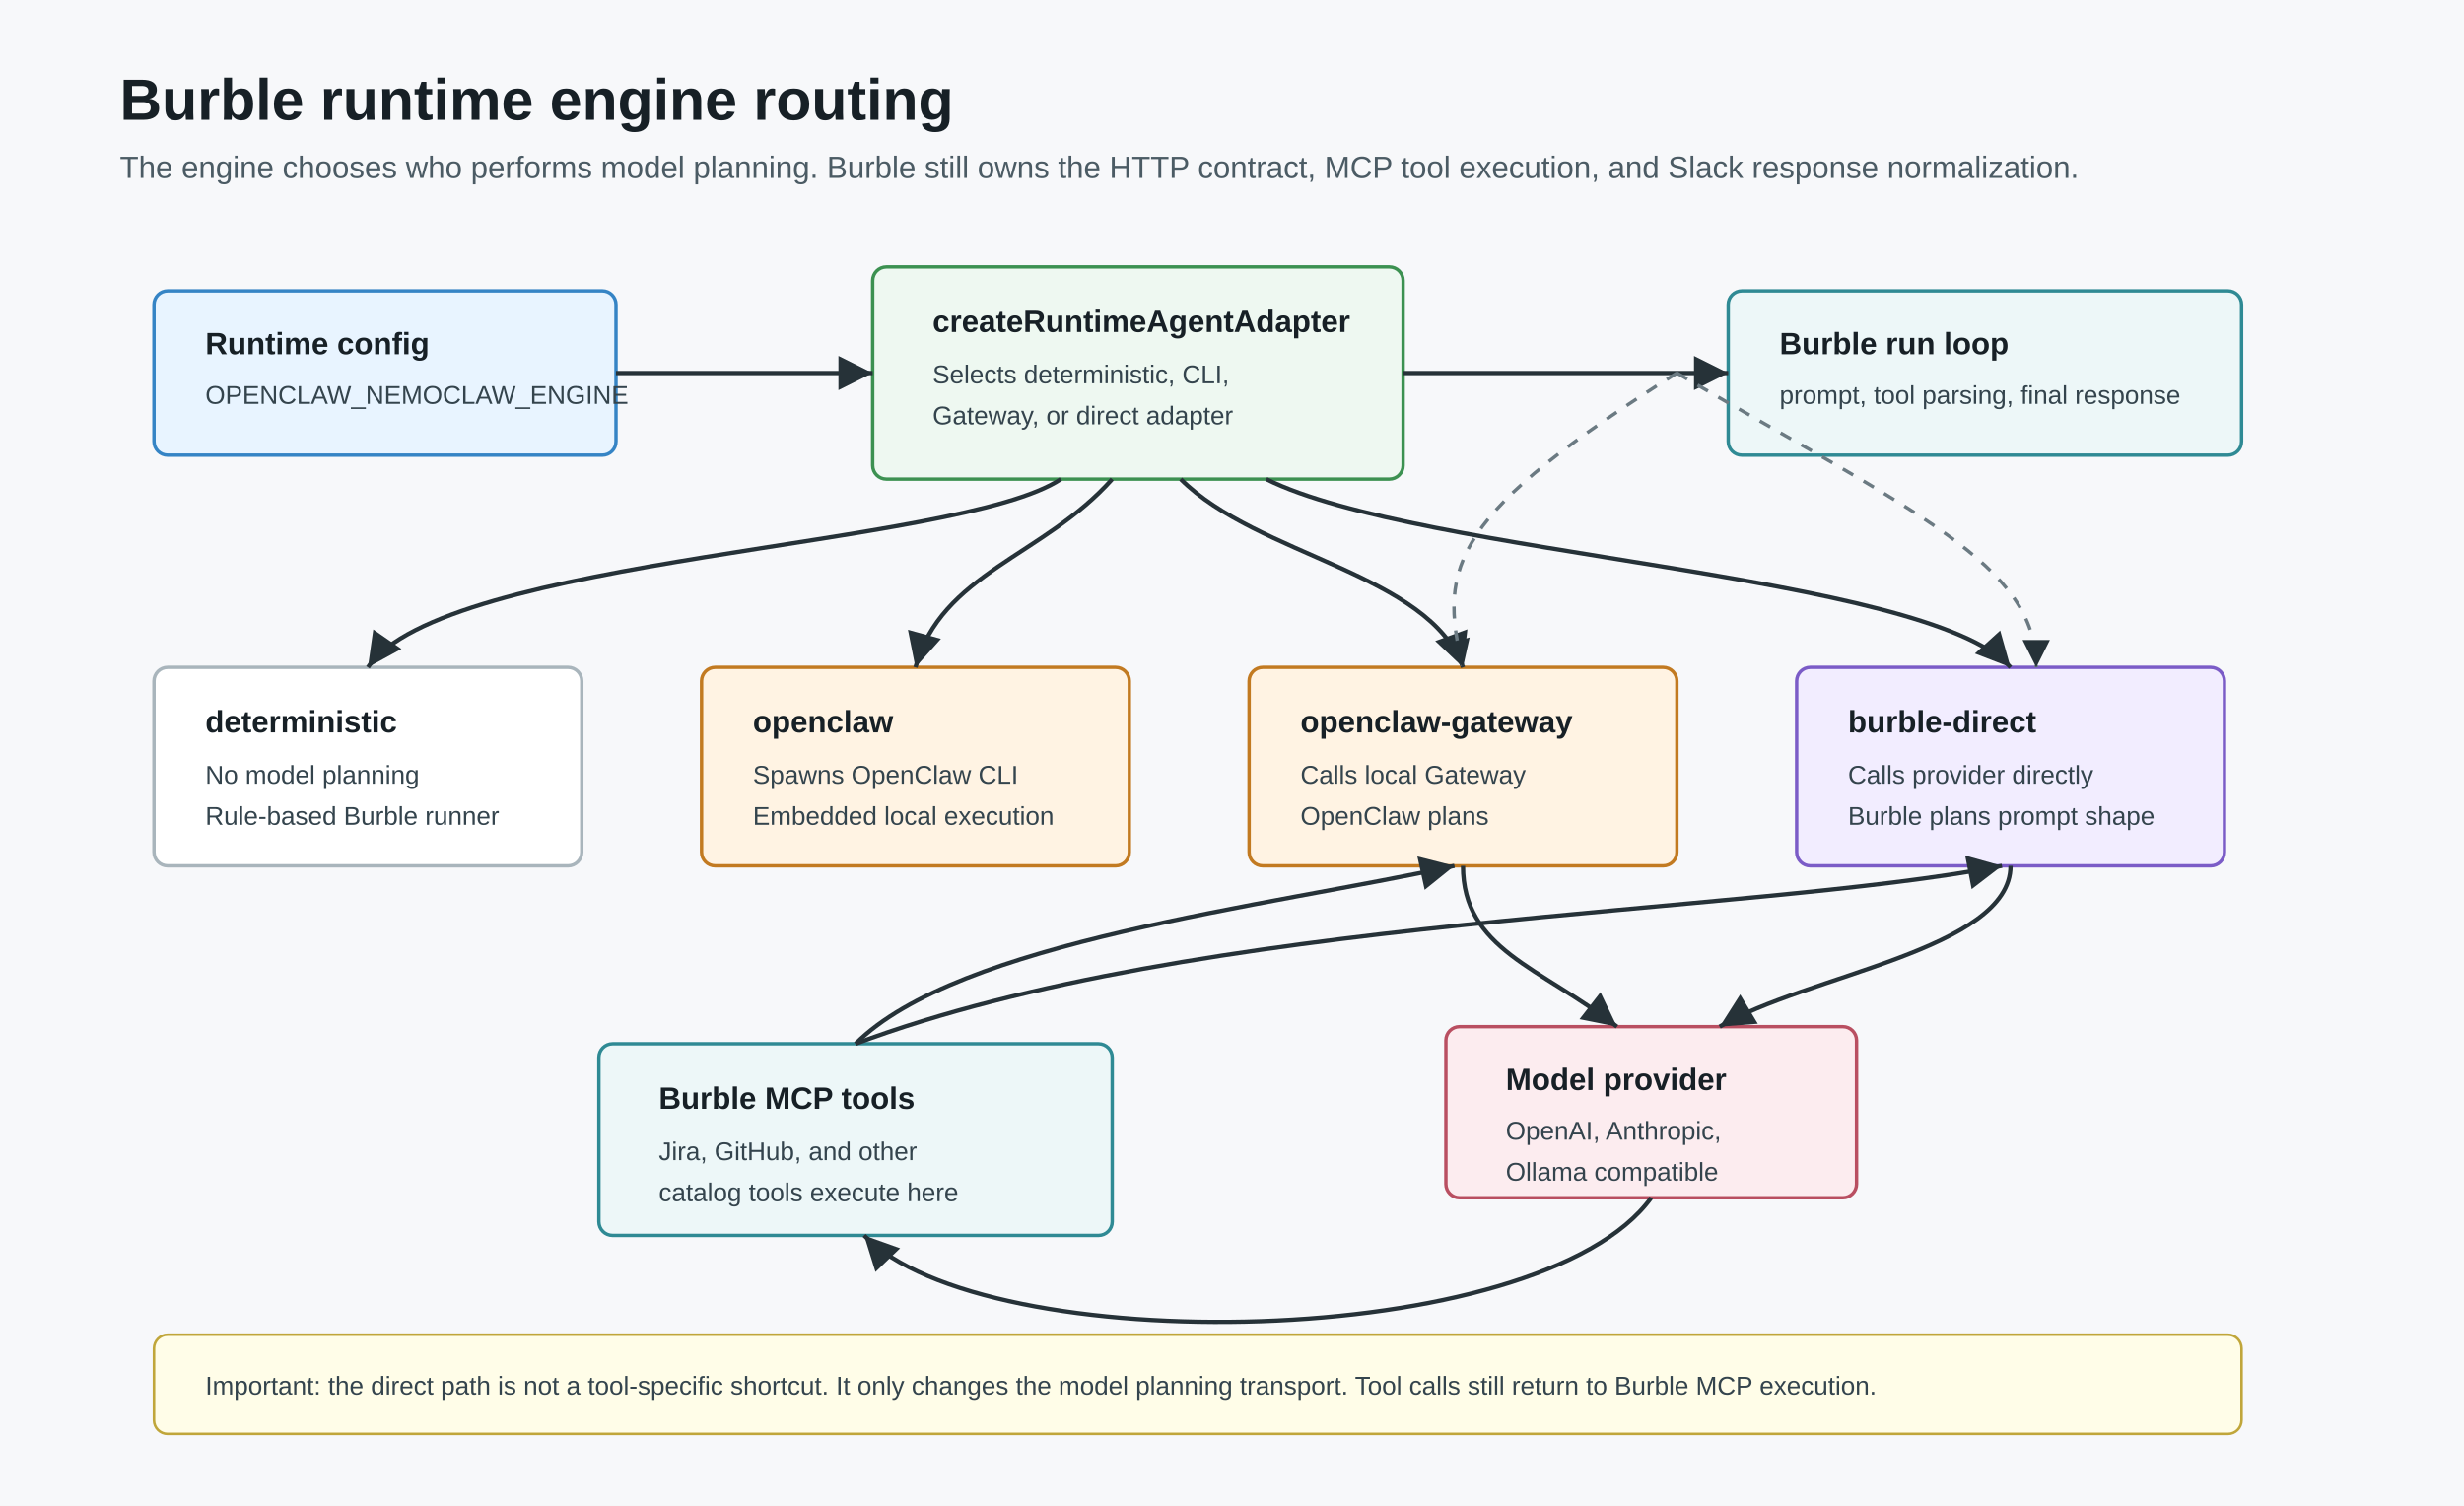
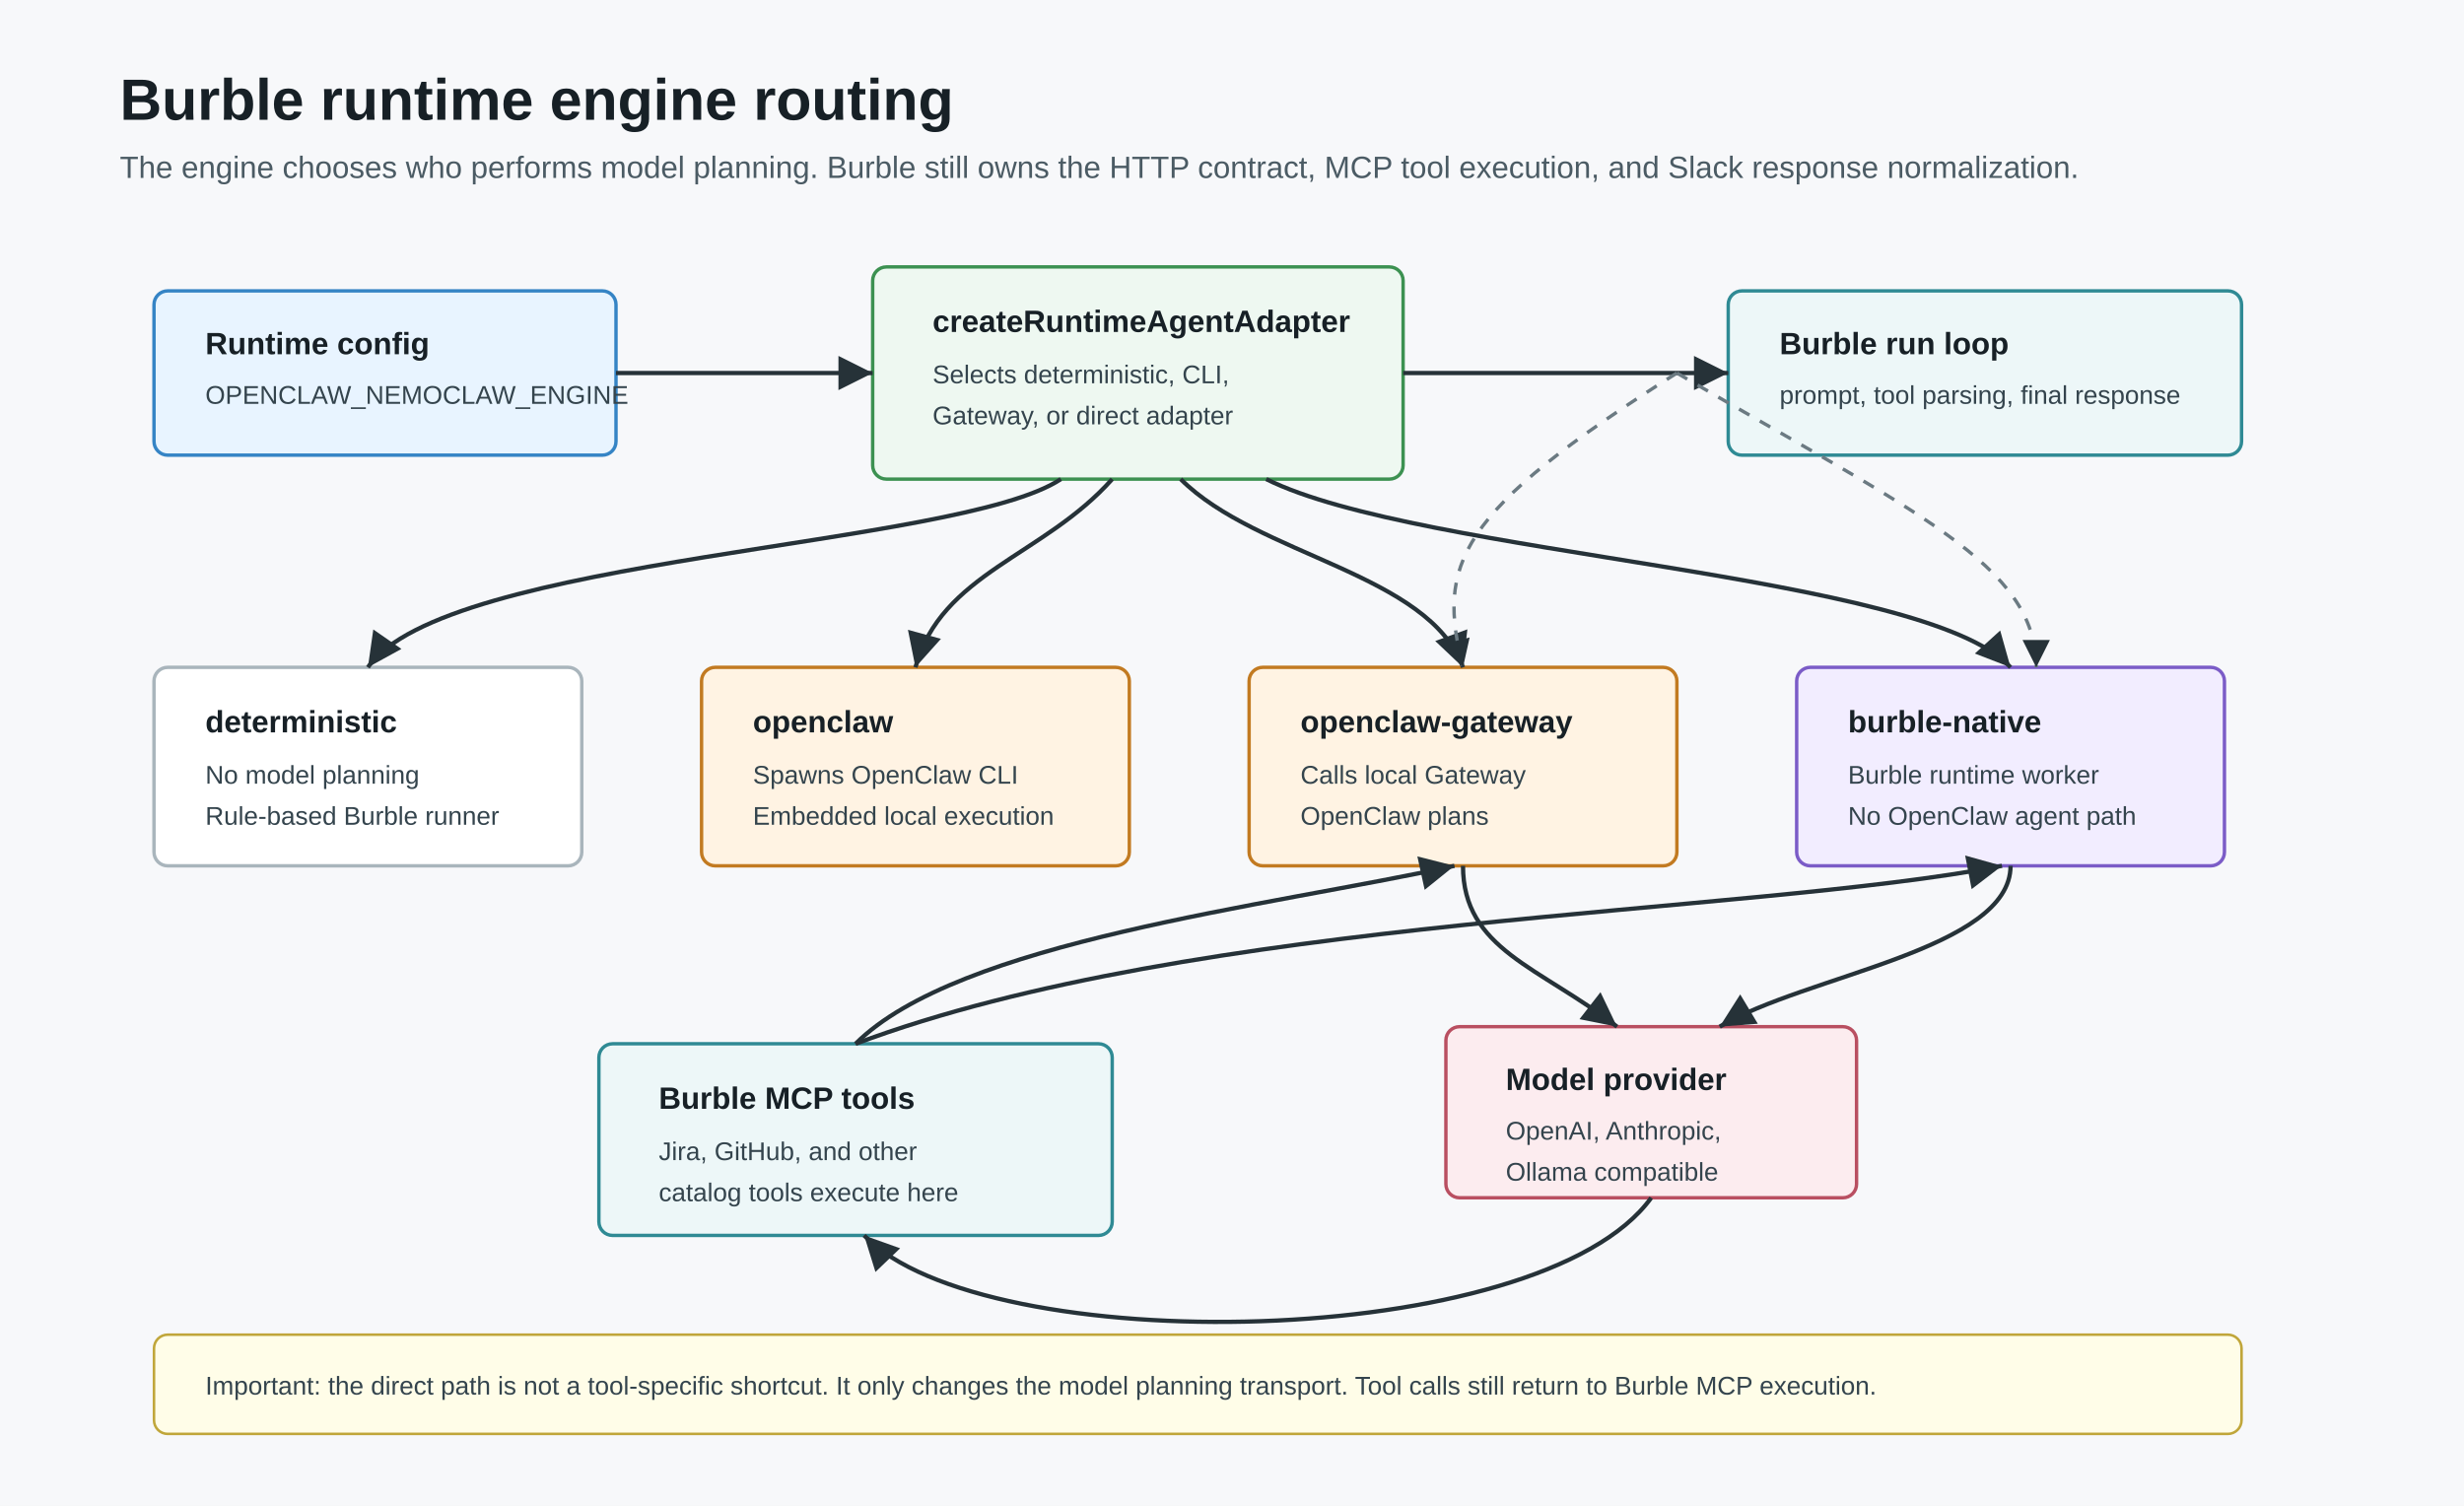
<svg xmlns="http://www.w3.org/2000/svg" width="1440" height="880" viewBox="0 0 1440 880" role="img" aria-labelledby="title desc">
  <defs>
    <marker id="arrow" markerWidth="12" markerHeight="12" refX="10" refY="6" orient="auto" markerUnits="strokeWidth">
      <path d="M2,2 L10,6 L2,10 Z" fill="#263238" />
    </marker>
    <style>
      .bg { fill: #f7f8fa; }
      .title { font: 700 34px Arial, sans-serif; fill: #172026; }
      .subtitle { font: 400 18px Arial, sans-serif; fill: #4b5b64; }
      .label { font: 700 18px Arial, sans-serif; fill: #172026; }
      .small { font: 400 15px Arial, sans-serif; fill: #34444d; }
      .tiny { font: 400 13px Arial, sans-serif; fill: #52636d; }
      .box { fill: #ffffff; stroke: #a9b5bc; stroke-width: 2; rx: 8; }
      .config { fill: #e8f4ff; stroke: #3584c5; }
      .burble { fill: #eef8f1; stroke: #3c9151; }
      .openclaw { fill: #fff3e3; stroke: #c27a21; }
      .direct { fill: #f2edff; stroke: #7b5cc7; }
      .provider { fill: #fcecef; stroke: #b94f61; }
      .shared { fill: #edf7f8; stroke: #2f8a94; }
      .line { fill: none; stroke: #263238; stroke-width: 2.5; marker-end: url(#arrow); }
      .dash { fill: none; stroke: #6b7a82; stroke-width: 2; stroke-dasharray: 7 7; marker-end: url(#arrow); }
      .note { fill: #fffde8; stroke: #c0a63a; stroke-width: 1.5; rx: 8; }
    </style>
  </defs>
  <rect class="bg" width="1440" height="880" />
  <text class="title" x="70" y="70">Burble runtime engine routing</text>
  <text class="subtitle" x="70" y="104">The engine chooses who performs model planning. Burble still owns the HTTP contract, MCP tool execution, and Slack response normalization.</text>
  <rect class="box config" x="90" y="170" width="270" height="96" />
  <text class="label" x="120" y="207">Runtime config</text>
  <text class="small" x="120" y="236">OPENCLAW_NEMOCLAW_ENGINE</text>
  <rect class="box burble" x="510" y="156" width="310" height="124" />
  <text class="label" x="545" y="194">createRuntimeAgentAdapter</text>
  <text class="small" x="545" y="224">Selects deterministic, CLI,</text>
  <text class="small" x="545" y="248">Gateway, or direct adapter</text>
  <rect class="box shared" x="1010" y="170" width="300" height="96" />
  <text class="label" x="1040" y="207">Burble run loop</text>
  <text class="small" x="1040" y="236">prompt, tool parsing, final response</text>
  <path class="line" d="M360 218 H510" />
  <path class="line" d="M820 218 H1010" />
  <rect class="box" x="90" y="390" width="250" height="116" />
  <text class="label" x="120" y="428">deterministic</text>
  <text class="small" x="120" y="458">No model planning</text>
  <text class="small" x="120" y="482">Rule-based Burble runner</text>
  <rect class="box openclaw" x="410" y="390" width="250" height="116" />
  <text class="label" x="440" y="428">openclaw</text>
  <text class="small" x="440" y="458">Spawns OpenClaw CLI</text>
  <text class="small" x="440" y="482">Embedded local execution</text>
  <rect class="box openclaw" x="730" y="390" width="250" height="116" />
  <text class="label" x="760" y="428">openclaw-gateway</text>
  <text class="small" x="760" y="458">Calls local Gateway</text>
  <text class="small" x="760" y="482">OpenClaw plans</text>
  <rect class="box direct" x="1050" y="390" width="250" height="116" />
-   <text class="label" x="1080" y="428">burble-direct</text>
-   <text class="small" x="1080" y="458">Calls provider directly</text>
-   <text class="small" x="1080" y="482">Burble plans prompt shape</text>
+   <text class="label" x="1080" y="428">burble-native</text>
+   <text class="small" x="1080" y="458">Burble runtime worker</text>
+   <text class="small" x="1080" y="482">No OpenClaw agent path</text>
  <path class="line" d="M620 280 C560 320, 260 325, 215 390" />
  <path class="line" d="M650 280 C610 325, 550 335, 535 390" />
  <path class="line" d="M690 280 C735 325, 835 335, 855 390" />
  <path class="line" d="M740 280 C830 325, 1125 335, 1175 390" />
  <rect class="box provider" x="845" y="600" width="240" height="100" />
  <text class="label" x="880" y="637">Model provider</text>
  <text class="small" x="880" y="666">OpenAI, Anthropic,</text>
  <text class="small" x="880" y="690">Ollama compatible</text>
  <rect class="box shared" x="350" y="610" width="300" height="112" />
  <text class="label" x="385" y="648">Burble MCP tools</text>
  <text class="small" x="385" y="678">Jira, GitHub, and other</text>
  <text class="small" x="385" y="702">catalog tools execute here</text>
  <path class="line" d="M855 506 C855 555, 900 565, 945 600" />
  <path class="line" d="M1175 506 C1175 555, 1055 570, 1005 600" />
  <path class="dash" d="M980 218 C1120 300, 1190 330, 1190 390" />
  <path class="dash" d="M980 218 C850 300, 840 330, 855 390" />
  <path class="line" d="M965 700 C900 790, 575 795, 505 722" />
  <path class="line" d="M500 610 C560 550, 740 530, 850 506" />
  <path class="line" d="M500 610 C700 535, 1020 535, 1170 506" />
  <rect class="note" x="90" y="780" width="1220" height="58" />
  <text class="small" x="120" y="815">Important: the direct path is not a tool-specific shortcut. It only changes the model planning transport. Tool calls still return to Burble MCP execution.</text>
</svg>
